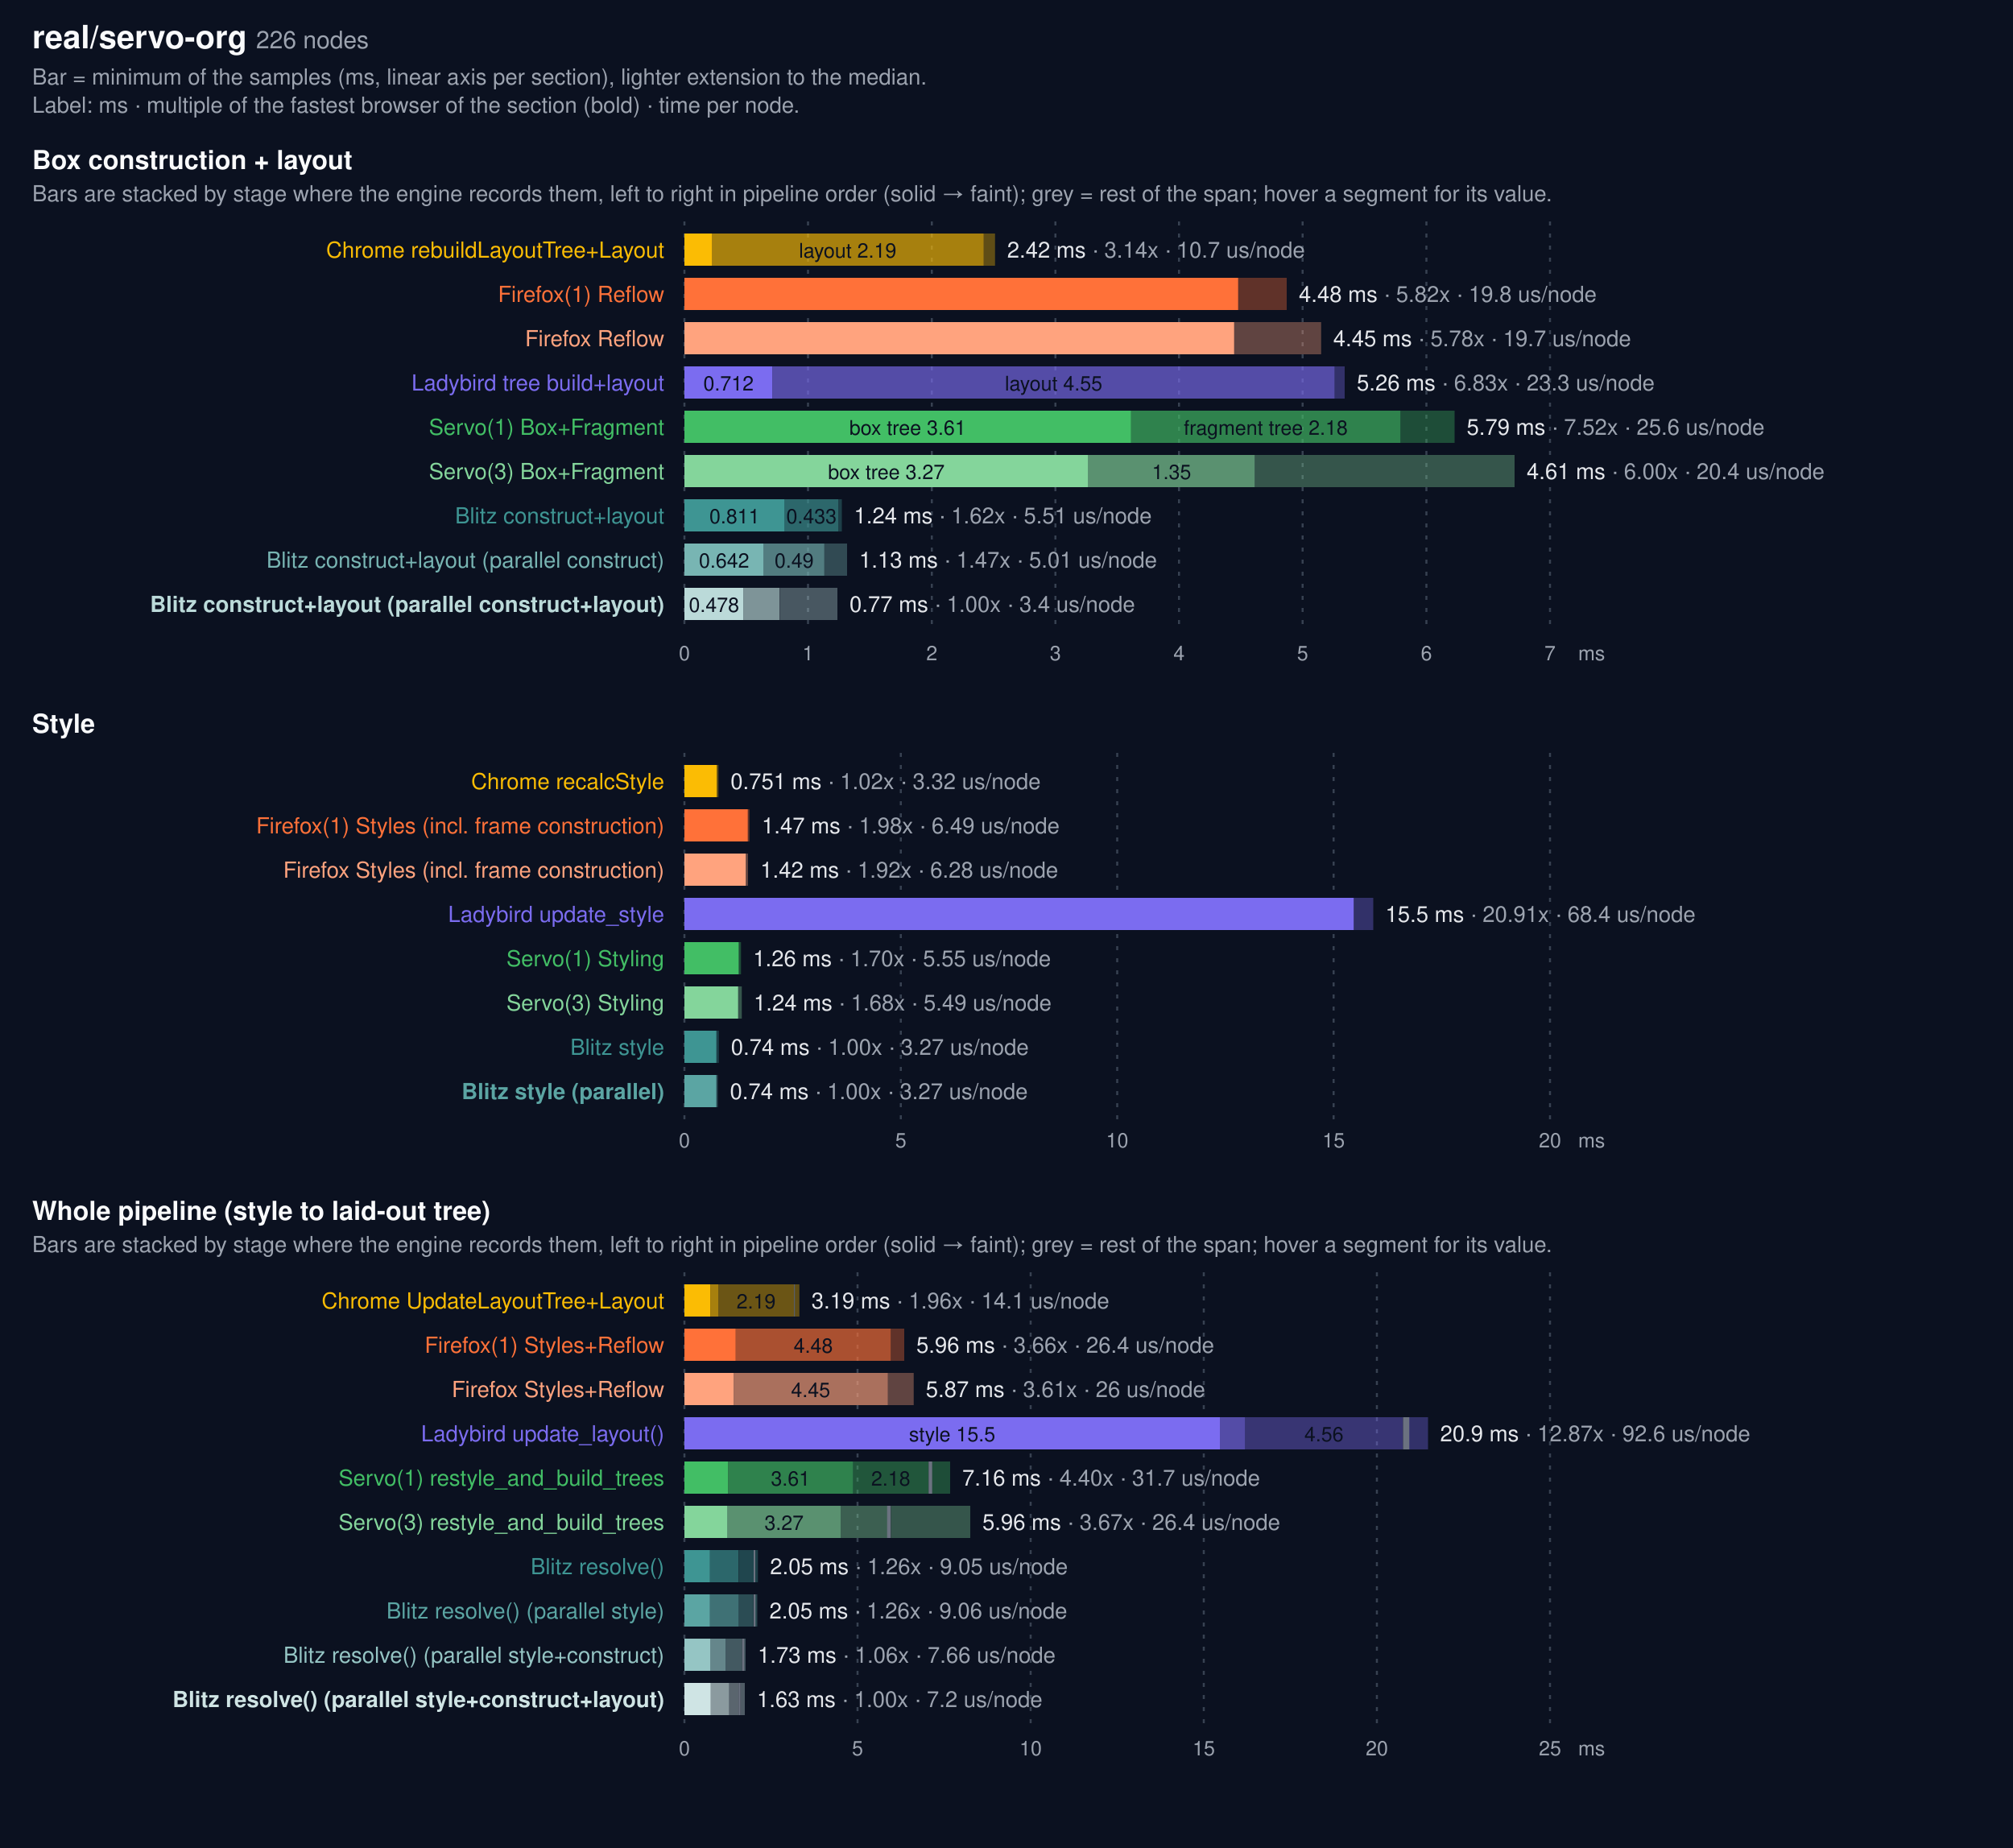
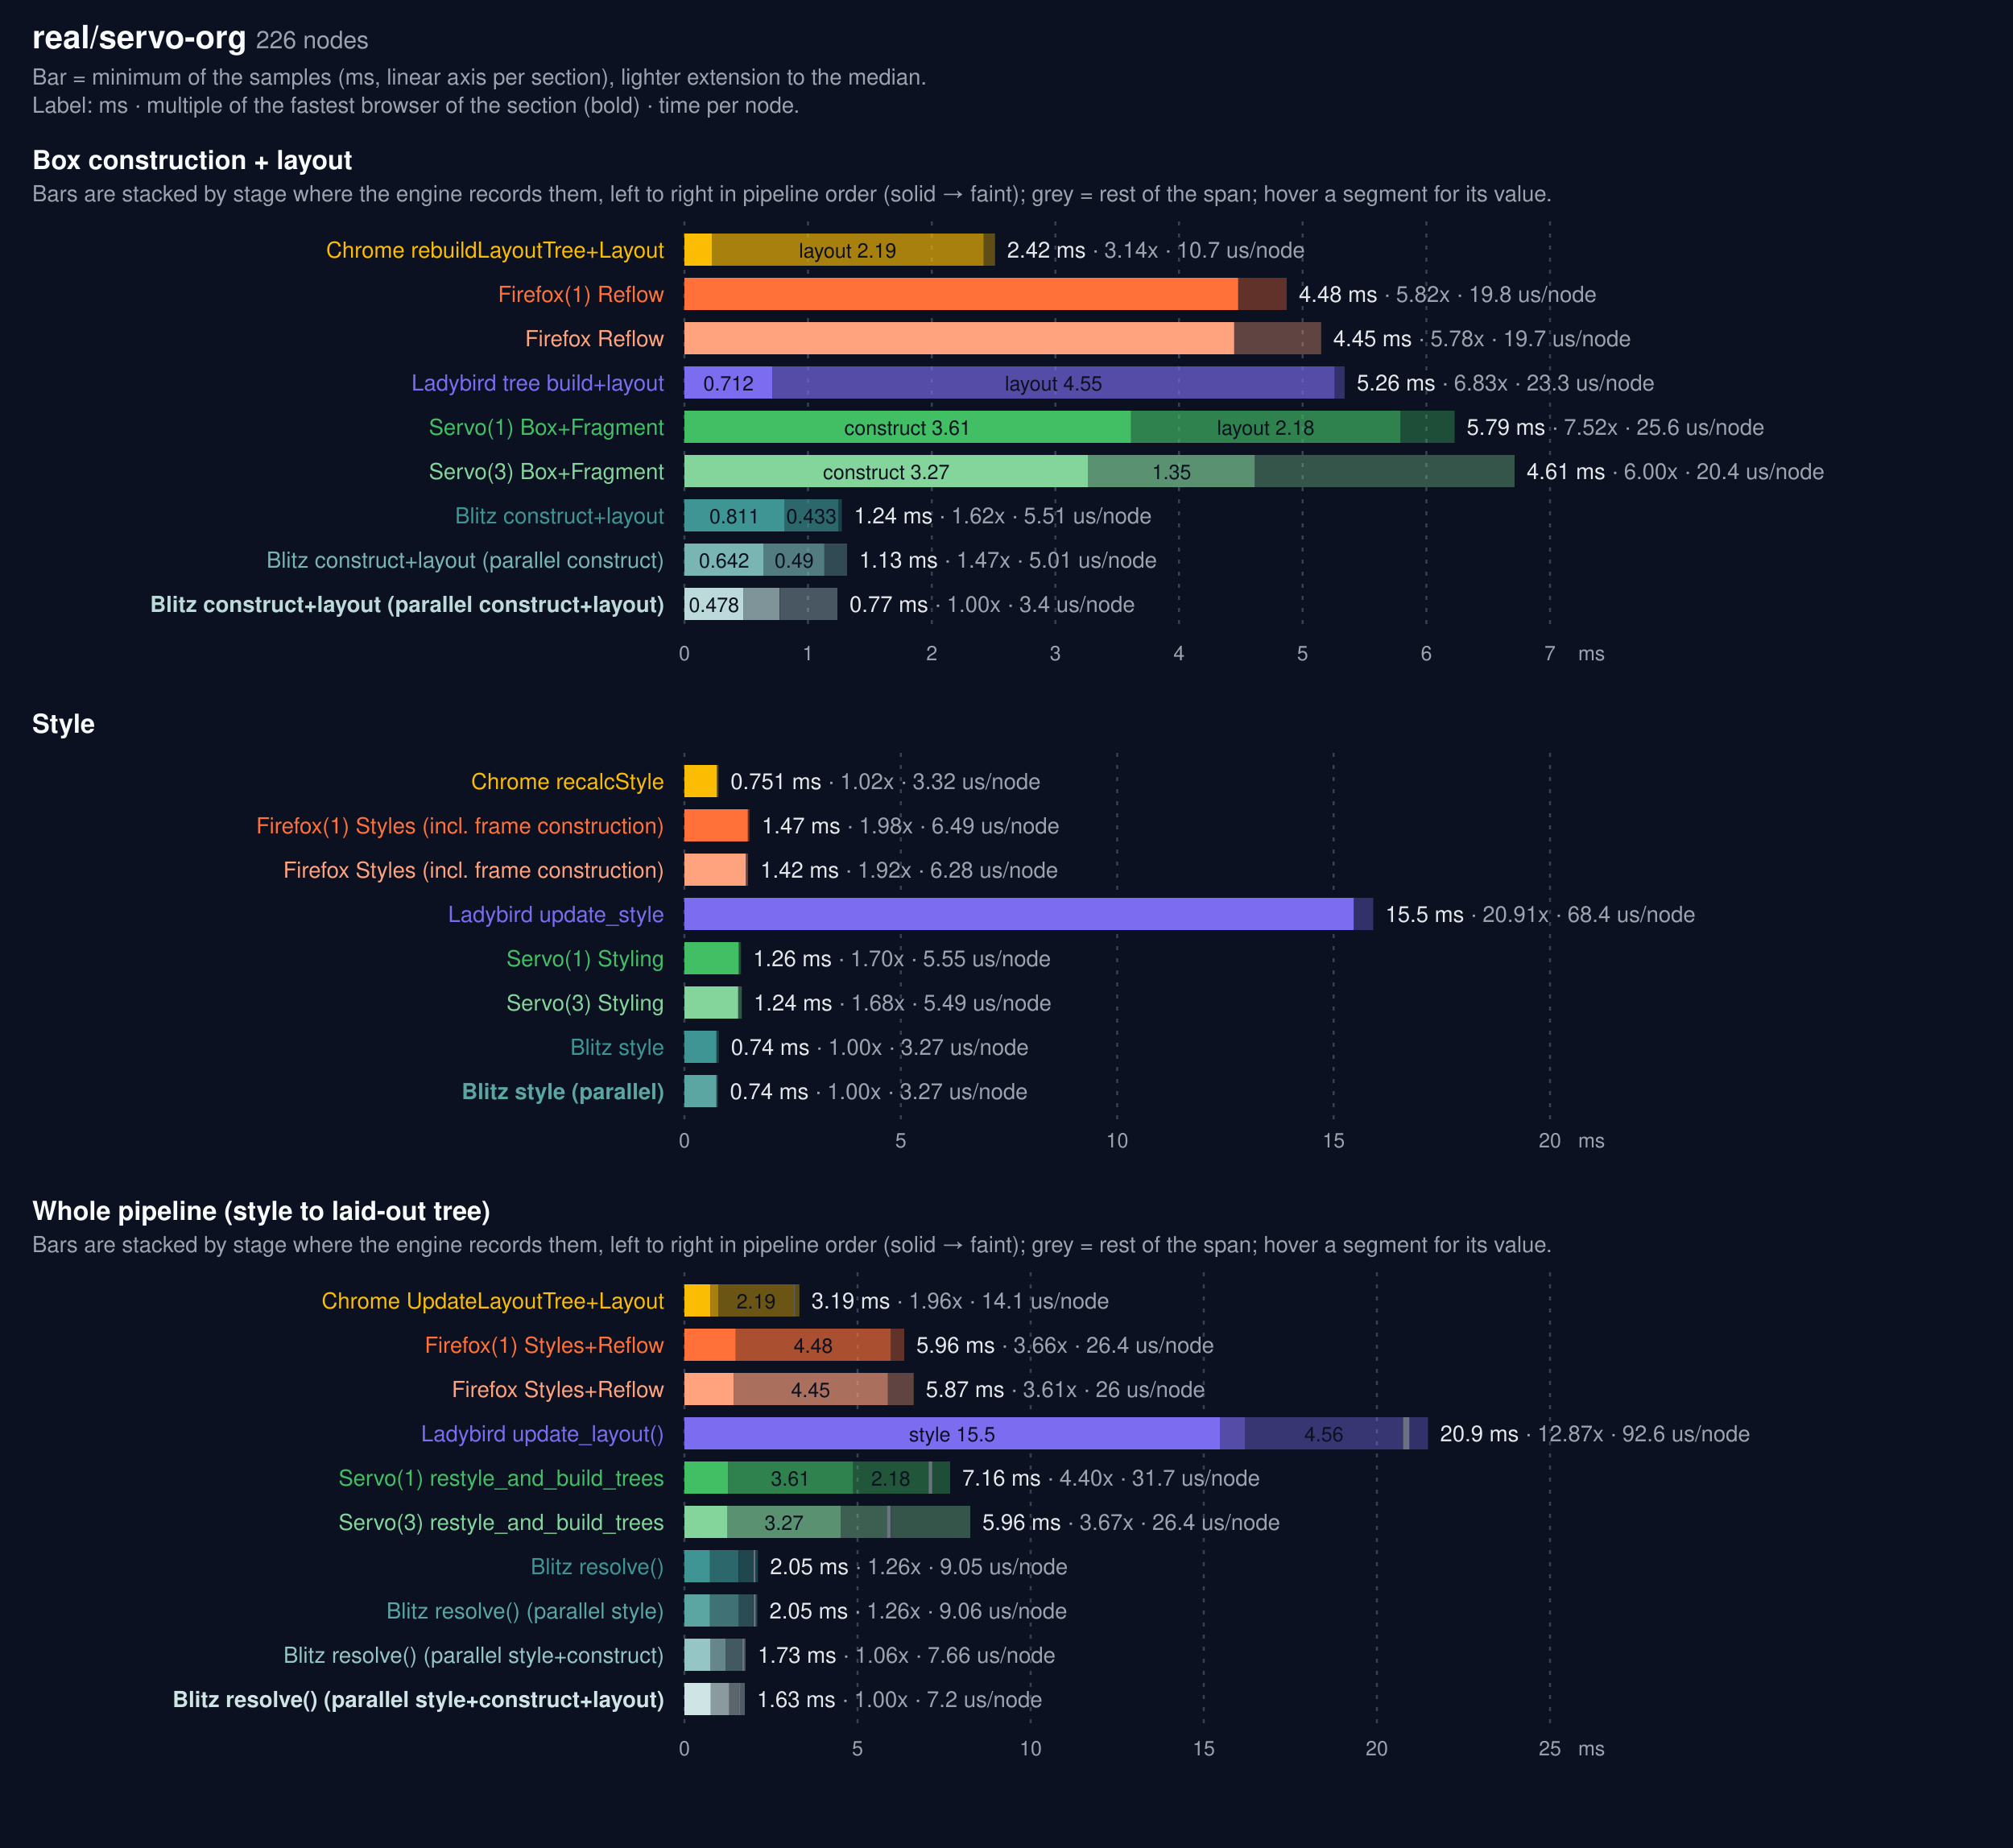
<svg xmlns="http://www.w3.org/2000/svg" width="1000" height="918" viewBox="0 0 1000 918" font-family="system-ui, -apple-system, Segoe UI, Helvetica, Arial, sans-serif">
  <rect width="1000" height="918" fill="#0b1120" />
  <text x="16" y="24" fill="#f9fafb" font-size="16" font-weight="600">real/servo-org <tspan fill="#9ca3af" font-size="12" font-weight="400">226 nodes</tspan>
  </text>
  <text x="16" y="42" fill="#9ca3af" font-size="11">Bar = minimum of the samples (ms, linear axis per section), lighter extension to the median.</text>
  <text x="16" y="56" fill="#9ca3af" font-size="11">Label: ms · multiple of the fastest browser of the section (bold) · time per node.</text>
  <text x="16" y="84" fill="#f9fafb" font-size="13" font-weight="600">Box construction + layout</text>
  <text x="16" y="100" fill="#9ca3af" font-size="11">Bars are stacked by stage where the engine records them, left to right in pipeline order (solid → faint); grey = rest of the span; hover a segment for its value.</text>
  <line x1="340.0" x2="340.0" y1="110" y2="314" stroke="#374151" stroke-dasharray="2 4" />
  <text x="340.0" y="328" fill="#9ca3af" font-size="10" text-anchor="middle">0</text>
  <line x1="401.4" x2="401.4" y1="110" y2="314" stroke="#374151" stroke-dasharray="2 4" />
  <text x="401.4" y="328" fill="#9ca3af" font-size="10" text-anchor="middle">1</text>
  <line x1="462.9" x2="462.9" y1="110" y2="314" stroke="#374151" stroke-dasharray="2 4" />
  <text x="462.9" y="328" fill="#9ca3af" font-size="10" text-anchor="middle">2</text>
  <line x1="524.3" x2="524.3" y1="110" y2="314" stroke="#374151" stroke-dasharray="2 4" />
  <text x="524.3" y="328" fill="#9ca3af" font-size="10" text-anchor="middle">3</text>
  <line x1="585.7" x2="585.7" y1="110" y2="314" stroke="#374151" stroke-dasharray="2 4" />
  <text x="585.7" y="328" fill="#9ca3af" font-size="10" text-anchor="middle">4</text>
  <line x1="647.1" x2="647.1" y1="110" y2="314" stroke="#374151" stroke-dasharray="2 4" />
  <text x="647.1" y="328" fill="#9ca3af" font-size="10" text-anchor="middle">5</text>
  <line x1="708.6" x2="708.6" y1="110" y2="314" stroke="#374151" stroke-dasharray="2 4" />
  <text x="708.6" y="328" fill="#9ca3af" font-size="10" text-anchor="middle">6</text>
  <line x1="770.0" x2="770.0" y1="110" y2="314" stroke="#374151" stroke-dasharray="2 4" />
  <text x="770.0" y="328" fill="#9ca3af" font-size="10" text-anchor="middle">7</text>
  <text x="784" y="328" fill="#9ca3af" font-size="10">ms</text>
  <text x="330" y="128" fill="#FBBC04" font-size="11" text-anchor="end">Chrome rebuildLayoutTree+Layout</text>
  <rect x="340.0" y="116" width="13.8" height="16" fill="#FBBC04" opacity="1.0" />
  <rect x="353.8" y="116" width="134.8" height="16" fill="#FBBC04" opacity="0.65" />
  <text x="421.1" y="128" fill="#0b1120" font-size="10" text-anchor="middle">layout 2.19</text>
  <rect x="488.5" y="116" width="5.8" height="16" fill="#FBBC04" opacity="0.35" />
  <text x="500.3" y="128" fill="#e5e7eb" font-size="11">2.42 ms <tspan fill="#9ca3af">· 3.14x · 10.7 us/node</tspan>
  </text>
  <text x="330" y="150" fill="#FF7139" font-size="11" text-anchor="end">Firefox(1) Reflow</text>
  <rect x="340" y="138" width="275.1" height="16" fill="#FF7139" />
  <rect x="615.1" y="138" width="24.1" height="16" fill="#FF7139" opacity="0.35" />
  <text x="645.2" y="150" fill="#e5e7eb" font-size="11">4.48 ms <tspan fill="#9ca3af">· 5.82x · 19.8 us/node</tspan>
  </text>
  <text x="330" y="172" fill="#ffa37e" font-size="11" text-anchor="end">Firefox Reflow</text>
  <rect x="340" y="160" width="273.1" height="16" fill="#ffa37e" />
  <rect x="613.1" y="160" width="43.2" height="16" fill="#ffa37e" opacity="0.35" />
  <text x="662.3" y="172" fill="#e5e7eb" font-size="11">4.45 ms <tspan fill="#9ca3af">· 5.78x · 19.7 us/node</tspan>
  </text>
  <text x="330" y="194" fill="#7B6CF0" font-size="11" text-anchor="end">Ladybird tree build+layout</text>
  <rect x="340.0" y="182" width="43.7" height="16" fill="#7B6CF0" opacity="1.0" />
  <text x="361.9" y="194" fill="#0b1120" font-size="10" text-anchor="middle">0.712</text>
  <rect x="383.7" y="182" width="279.3" height="16" fill="#7B6CF0" opacity="0.65" />
  <text x="523.4" y="194" fill="#0b1120" font-size="10" text-anchor="middle">layout 4.55</text>
  <rect x="663.0" y="182" width="5.0" height="16" fill="#7B6CF0" opacity="0.35" />
  <text x="674.0" y="194" fill="#e5e7eb" font-size="11">5.26 ms <tspan fill="#9ca3af">· 6.83x · 23.3 us/node</tspan>
  </text>
  <text x="330" y="216" fill="#42BE65" font-size="11" text-anchor="end">Servo(1) Box+Fragment</text>
  <rect x="340.0" y="204" width="221.9" height="16" fill="#42BE65" opacity="1.0" />
-   <text x="450.9" y="216" fill="#0b1120" font-size="10" text-anchor="middle">box tree 3.61</text>
+   <text x="450.9" y="216" fill="#0b1120" font-size="10" text-anchor="middle">construct 3.61</text>
  <rect x="561.9" y="204" width="133.8" height="16" fill="#42BE65" opacity="0.65" />
-   <text x="628.8" y="216" fill="#0b1120" font-size="10" text-anchor="middle">fragment tree 2.18</text>
+   <text x="628.8" y="216" fill="#0b1120" font-size="10" text-anchor="middle">layout 2.18</text>
  <rect x="695.7" y="204" width="26.9" height="16" fill="#42BE65" opacity="0.35" />
  <text x="728.6" y="216" fill="#e5e7eb" font-size="11">5.79 ms <tspan fill="#9ca3af">· 7.52x · 25.6 us/node</tspan>
  </text>
  <text x="330" y="238" fill="#84d59b" font-size="11" text-anchor="end">Servo(3) Box+Fragment</text>
  <rect x="340.0" y="226" width="200.6" height="16" fill="#84d59b" opacity="1.0" />
-   <text x="440.3" y="238" fill="#0b1120" font-size="10" text-anchor="middle">box tree 3.27</text>
+   <text x="440.3" y="238" fill="#0b1120" font-size="10" text-anchor="middle">construct 3.27</text>
  <rect x="540.6" y="226" width="82.8" height="16" fill="#84d59b" opacity="0.65" />
  <text x="582.0" y="238" fill="#0b1120" font-size="10" text-anchor="middle">1.35</text>
  <rect x="623.5" y="226" width="128.9" height="16" fill="#84d59b" opacity="0.35" />
  <text x="758.4" y="238" fill="#e5e7eb" font-size="11">4.61 ms <tspan fill="#9ca3af">· 6.00x · 20.4 us/node</tspan>
  </text>
  <text x="330" y="260" fill="#3E9593" font-size="11" text-anchor="end">Blitz construct+layout</text>
  <rect x="340.0" y="248" width="49.8" height="16" fill="#3E9593" opacity="1.0" />
  <text x="364.9" y="260" fill="#0b1120" font-size="10" text-anchor="middle">0.811</text>
  <rect x="389.8" y="248" width="26.6" height="16" fill="#3E9593" opacity="0.65" />
  <text x="403.1" y="260" fill="#0b1120" font-size="10" text-anchor="middle">0.433</text>
  <rect x="416.4" y="248" width="1.8" height="16" fill="#3E9593" opacity="0.35" />
  <text x="424.2" y="260" fill="#e5e7eb" font-size="11">1.24 ms <tspan fill="#9ca3af">· 1.62x · 5.51 us/node</tspan>
  </text>
  <text x="330" y="282" fill="#78b5b3" font-size="11" text-anchor="end">Blitz construct+layout (parallel construct)</text>
  <rect x="340.0" y="270" width="39.4" height="16" fill="#78b5b3" opacity="1.0" />
  <text x="359.7" y="282" fill="#0b1120" font-size="10" text-anchor="middle">0.642</text>
  <rect x="379.4" y="270" width="30.1" height="16" fill="#78b5b3" opacity="0.65" />
  <text x="394.5" y="282" fill="#0b1120" font-size="10" text-anchor="middle">0.49</text>
  <rect x="409.5" y="270" width="11.3" height="16" fill="#78b5b3" opacity="0.35" />
  <text x="426.8" y="282" fill="#e5e7eb" font-size="11">1.13 ms <tspan fill="#9ca3af">· 1.47x · 5.01 us/node</tspan>
  </text>
  <text x="330" y="304" fill="#bbdad9" font-size="11" text-anchor="end" font-weight="700">Blitz construct+layout (parallel construct+layout)</text>
  <rect x="340.0" y="292" width="29.3" height="16" fill="#bbdad9" opacity="1.0" />
  <text x="354.7" y="304" fill="#0b1120" font-size="10" text-anchor="middle">0.478</text>
  <rect x="369.3" y="292" width="17.9" height="16" fill="#bbdad9" opacity="0.65" />
  <rect x="387.3" y="292" width="28.7" height="16" fill="#bbdad9" opacity="0.35" />
  <text x="422.0" y="304" fill="#e5e7eb" font-size="11">0.77 ms <tspan fill="#9ca3af">· 1.00x · 3.4 us/node</tspan>
  </text>
  <text x="16" y="364" fill="#f9fafb" font-size="13" font-weight="600">Style</text>
  <line x1="340.0" x2="340.0" y1="374" y2="556" stroke="#374151" stroke-dasharray="2 4" />
  <text x="340.0" y="570" fill="#9ca3af" font-size="10" text-anchor="middle">0</text>
  <line x1="447.5" x2="447.5" y1="374" y2="556" stroke="#374151" stroke-dasharray="2 4" />
  <text x="447.5" y="570" fill="#9ca3af" font-size="10" text-anchor="middle">5</text>
  <line x1="555.0" x2="555.0" y1="374" y2="556" stroke="#374151" stroke-dasharray="2 4" />
  <text x="555.0" y="570" fill="#9ca3af" font-size="10" text-anchor="middle">10</text>
  <line x1="662.5" x2="662.5" y1="374" y2="556" stroke="#374151" stroke-dasharray="2 4" />
  <text x="662.5" y="570" fill="#9ca3af" font-size="10" text-anchor="middle">15</text>
  <line x1="770.0" x2="770.0" y1="374" y2="556" stroke="#374151" stroke-dasharray="2 4" />
  <text x="770.0" y="570" fill="#9ca3af" font-size="10" text-anchor="middle">20</text>
  <text x="784" y="570" fill="#9ca3af" font-size="10">ms</text>
  <text x="330" y="392" fill="#FBBC04" font-size="11" text-anchor="end">Chrome recalcStyle</text>
  <rect x="340" y="380" width="16.1" height="16" fill="#FBBC04" />
  <rect x="356.1" y="380" width="0.8" height="16" fill="#FBBC04" opacity="0.35" />
  <text x="362.9" y="392" fill="#e5e7eb" font-size="11">0.751 ms <tspan fill="#9ca3af">· 1.02x · 3.32 us/node</tspan>
  </text>
  <text x="330" y="414" fill="#FF7139" font-size="11" text-anchor="end">Firefox(1) Styles (incl. frame construction)</text>
  <rect x="340" y="402" width="31.5" height="16" fill="#FF7139" />
  <rect x="371.5" y="402" width="0.8" height="16" fill="#FF7139" opacity="0.35" />
  <text x="378.4" y="414" fill="#e5e7eb" font-size="11">1.47 ms <tspan fill="#9ca3af">· 1.98x · 6.49 us/node</tspan>
  </text>
  <text x="330" y="436" fill="#ffa37e" font-size="11" text-anchor="end">Firefox Styles (incl. frame construction)</text>
  <rect x="340" y="424" width="30.5" height="16" fill="#ffa37e" />
  <rect x="370.5" y="424" width="1.1" height="16" fill="#ffa37e" opacity="0.35" />
  <text x="377.7" y="436" fill="#e5e7eb" font-size="11">1.42 ms <tspan fill="#9ca3af">· 1.92x · 6.28 us/node</tspan>
  </text>
  <text x="330" y="458" fill="#7B6CF0" font-size="11" text-anchor="end">Ladybird update_style</text>
  <rect x="340" y="446" width="332.5" height="16" fill="#7B6CF0" />
  <rect x="672.5" y="446" width="9.7" height="16" fill="#7B6CF0" opacity="0.35" />
  <text x="688.2" y="458" fill="#e5e7eb" font-size="11">15.5 ms <tspan fill="#9ca3af">· 20.91x · 68.4 us/node</tspan>
  </text>
  <text x="330" y="480" fill="#42BE65" font-size="11" text-anchor="end">Servo(1) Styling</text>
  <rect x="340" y="468" width="27.0" height="16" fill="#42BE65" />
  <rect x="367.0" y="468" width="1.1" height="16" fill="#42BE65" opacity="0.35" />
  <text x="374.1" y="480" fill="#e5e7eb" font-size="11">1.26 ms <tspan fill="#9ca3af">· 1.70x · 5.55 us/node</tspan>
  </text>
  <text x="330" y="502" fill="#84d59b" font-size="11" text-anchor="end">Servo(3) Styling</text>
  <rect x="340" y="490" width="26.7" height="16" fill="#84d59b" />
  <rect x="366.7" y="490" width="1.8" height="16" fill="#84d59b" opacity="0.35" />
  <text x="374.4" y="502" fill="#e5e7eb" font-size="11">1.24 ms <tspan fill="#9ca3af">· 1.68x · 5.49 us/node</tspan>
  </text>
  <text x="330" y="524" fill="#3E9593" font-size="11" text-anchor="end">Blitz style</text>
  <rect x="340" y="512" width="15.9" height="16" fill="#3E9593" />
  <rect x="355.9" y="512" width="1.2" height="16" fill="#3E9593" opacity="0.35" />
  <text x="363.1" y="524" fill="#e5e7eb" font-size="11">0.74 ms <tspan fill="#9ca3af">· 1.00x · 3.27 us/node</tspan>
  </text>
  <text x="330" y="546" fill="#5ba5a3" font-size="11" text-anchor="end" font-weight="700">Blitz style (parallel)</text>
  <rect x="340" y="534" width="15.9" height="16" fill="#5ba5a3" />
  <rect x="355.9" y="534" width="0.7" height="16" fill="#5ba5a3" opacity="0.35" />
  <text x="362.6" y="546" fill="#e5e7eb" font-size="11">0.74 ms <tspan fill="#9ca3af">· 1.00x · 3.27 us/node</tspan>
  </text>
  <text x="16" y="606" fill="#f9fafb" font-size="13" font-weight="600">Whole pipeline (style to laid-out tree)</text>
  <text x="16" y="622" fill="#9ca3af" font-size="11">Bars are stacked by stage where the engine records them, left to right in pipeline order (solid → faint); grey = rest of the span; hover a segment for its value.</text>
  <line x1="340.0" x2="340.0" y1="632" y2="858" stroke="#374151" stroke-dasharray="2 4" />
  <text x="340.0" y="872" fill="#9ca3af" font-size="10" text-anchor="middle">0</text>
  <line x1="426.0" x2="426.0" y1="632" y2="858" stroke="#374151" stroke-dasharray="2 4" />
  <text x="426.0" y="872" fill="#9ca3af" font-size="10" text-anchor="middle">5</text>
  <line x1="512.0" x2="512.0" y1="632" y2="858" stroke="#374151" stroke-dasharray="2 4" />
  <text x="512.0" y="872" fill="#9ca3af" font-size="10" text-anchor="middle">10</text>
  <line x1="598.0" x2="598.0" y1="632" y2="858" stroke="#374151" stroke-dasharray="2 4" />
  <text x="598.0" y="872" fill="#9ca3af" font-size="10" text-anchor="middle">15</text>
  <line x1="684.0" x2="684.0" y1="632" y2="858" stroke="#374151" stroke-dasharray="2 4" />
  <text x="684.0" y="872" fill="#9ca3af" font-size="10" text-anchor="middle">20</text>
  <line x1="770.0" x2="770.0" y1="632" y2="858" stroke="#374151" stroke-dasharray="2 4" />
  <text x="770.0" y="872" fill="#9ca3af" font-size="10" text-anchor="middle">25</text>
  <text x="784" y="872" fill="#9ca3af" font-size="10">ms</text>
  <text x="330" y="650" fill="#FBBC04" font-size="11" text-anchor="end">Chrome UpdateLayoutTree+Layout</text>
  <rect x="340.0" y="638" width="12.9" height="16" fill="#FBBC04" opacity="1.0" />
  <rect x="352.9" y="638" width="3.9" height="16" fill="#FBBC04" opacity="0.65" />
  <rect x="356.8" y="638" width="37.7" height="16" fill="#FBBC04" opacity="0.4" />
  <text x="375.6" y="650" fill="#0b1120" font-size="10" text-anchor="middle">2.19</text>
  <rect x="394.5" y="638" width="0.4" height="16" fill="#6b7280" opacity="1.0" />
  <rect x="394.9" y="638" width="2.2" height="16" fill="#FBBC04" opacity="0.35" />
  <text x="403.1" y="650" fill="#e5e7eb" font-size="11">3.19 ms <tspan fill="#9ca3af">· 1.96x · 14.1 us/node</tspan>
  </text>
  <text x="330" y="672" fill="#FF7139" font-size="11" text-anchor="end">Firefox(1) Styles+Reflow</text>
  <rect x="340.0" y="660" width="25.5" height="16" fill="#FF7139" opacity="1.0" />
  <rect x="365.5" y="660" width="77.0" height="16" fill="#FF7139" opacity="0.65" />
  <text x="404.0" y="672" fill="#0b1120" font-size="10" text-anchor="middle">4.48</text>
  <rect x="442.5" y="660" width="6.7" height="16" fill="#FF7139" opacity="0.35" />
  <text x="455.2" y="672" fill="#e5e7eb" font-size="11">5.96 ms <tspan fill="#9ca3af">· 3.66x · 26.4 us/node</tspan>
  </text>
  <text x="330" y="694" fill="#ffa37e" font-size="11" text-anchor="end">Firefox Styles+Reflow</text>
  <rect x="340.0" y="682" width="24.5" height="16" fill="#ffa37e" opacity="1.0" />
  <rect x="364.5" y="682" width="76.5" height="16" fill="#ffa37e" opacity="0.65" />
  <text x="402.7" y="694" fill="#0b1120" font-size="10" text-anchor="middle">4.45</text>
  <rect x="440.9" y="682" width="13.0" height="16" fill="#ffa37e" opacity="0.35" />
  <text x="459.9" y="694" fill="#e5e7eb" font-size="11">5.87 ms <tspan fill="#9ca3af">· 3.61x · 26 us/node</tspan>
  </text>
  <text x="330" y="716" fill="#7B6CF0" font-size="11" text-anchor="end">Ladybird update_layout()</text>
  <rect x="340.0" y="704" width="266.0" height="16" fill="#7B6CF0" opacity="1.0" />
  <text x="473.0" y="716" fill="#0b1120" font-size="10" text-anchor="middle">style 15.5</text>
  <rect x="606.0" y="704" width="12.5" height="16" fill="#7B6CF0" opacity="0.65" />
  <rect x="618.5" y="704" width="78.5" height="16" fill="#7B6CF0" opacity="0.4" />
  <text x="657.7" y="716" fill="#0b1120" font-size="10" text-anchor="middle">4.56</text>
  <rect x="697.0" y="704" width="3.1" height="16" fill="#6b7280" opacity="1.0" />
  <rect x="700.0" y="704" width="9.4" height="16" fill="#7B6CF0" opacity="0.35" />
  <text x="715.4" y="716" fill="#e5e7eb" font-size="11">20.9 ms <tspan fill="#9ca3af">· 12.87x · 92.6 us/node</tspan>
  </text>
  <text x="330" y="738" fill="#42BE65" font-size="11" text-anchor="end">Servo(1) restyle_and_build_trees</text>
  <rect x="340.0" y="726" width="21.7" height="16" fill="#42BE65" opacity="1.0" />
  <rect x="361.7" y="726" width="62.1" height="16" fill="#42BE65" opacity="0.65" />
  <text x="392.7" y="738" fill="#0b1120" font-size="10" text-anchor="middle">3.61</text>
  <rect x="423.8" y="726" width="37.5" height="16" fill="#42BE65" opacity="0.4" />
  <text x="442.5" y="738" fill="#0b1120" font-size="10" text-anchor="middle">2.18</text>
  <rect x="461.3" y="726" width="1.8" height="16" fill="#6b7280" opacity="1.0" />
  <rect x="463.1" y="726" width="8.9" height="16" fill="#42BE65" opacity="0.35" />
  <text x="478.0" y="738" fill="#e5e7eb" font-size="11">7.16 ms <tspan fill="#9ca3af">· 4.40x · 31.7 us/node</tspan>
  </text>
  <text x="330" y="760" fill="#84d59b" font-size="11" text-anchor="end">Servo(3) restyle_and_build_trees</text>
  <rect x="340.0" y="748" width="21.4" height="16" fill="#84d59b" opacity="1.0" />
  <rect x="361.4" y="748" width="56.2" height="16" fill="#84d59b" opacity="0.65" />
  <text x="389.5" y="760" fill="#0b1120" font-size="10" text-anchor="middle">3.27</text>
  <rect x="417.6" y="748" width="23.2" height="16" fill="#84d59b" opacity="0.4" />
  <rect x="440.7" y="748" width="1.8" height="16" fill="#6b7280" opacity="1.0" />
  <rect x="442.6" y="748" width="39.4" height="16" fill="#84d59b" opacity="0.35" />
  <text x="488.0" y="760" fill="#e5e7eb" font-size="11">5.96 ms <tspan fill="#9ca3af">· 3.67x · 26.4 us/node</tspan>
  </text>
  <text x="330" y="782" fill="#3E9593" font-size="11" text-anchor="end">Blitz resolve()</text>
  <rect x="340.0" y="770" width="12.7" height="16" fill="#3E9593" opacity="1.0" />
  <rect x="352.7" y="770" width="14.1" height="16" fill="#3E9593" opacity="0.65" />
  <rect x="366.9" y="770" width="7.5" height="16" fill="#3E9593" opacity="0.4" />
  <rect x="374.4" y="770" width="0.8" height="16" fill="#6b7280" opacity="1.0" />
  <rect x="375.2" y="770" width="1.3" height="16" fill="#3E9593" opacity="0.35" />
  <text x="382.5" y="782" fill="#e5e7eb" font-size="11">2.05 ms <tspan fill="#9ca3af">· 1.26x · 9.05 us/node</tspan>
  </text>
  <text x="330" y="804" fill="#5ba5a3" font-size="11" text-anchor="end">Blitz resolve() (parallel style)</text>
  <rect x="340.0" y="792" width="12.7" height="16" fill="#5ba5a3" opacity="1.0" />
  <rect x="352.7" y="792" width="14.2" height="16" fill="#5ba5a3" opacity="0.65" />
  <rect x="366.9" y="792" width="7.4" height="16" fill="#5ba5a3" opacity="0.4" />
  <rect x="374.4" y="792" width="0.9" height="16" fill="#6b7280" opacity="1.0" />
  <rect x="375.2" y="792" width="1.0" height="16" fill="#5ba5a3" opacity="0.35" />
  <text x="382.2" y="804" fill="#e5e7eb" font-size="11">2.05 ms <tspan fill="#9ca3af">· 1.26x · 9.06 us/node</tspan>
  </text>
  <text x="330" y="826" fill="#95c5c4" font-size="11" text-anchor="end">Blitz resolve() (parallel style+construct)</text>
  <rect x="340.0" y="814" width="13.0" height="16" fill="#95c5c4" opacity="1.0" />
  <rect x="353.0" y="814" width="7.6" height="16" fill="#95c5c4" opacity="0.65" />
  <rect x="360.7" y="814" width="8.0" height="16" fill="#95c5c4" opacity="0.4" />
  <rect x="368.7" y="814" width="1.1" height="16" fill="#6b7280" opacity="1.0" />
  <rect x="369.8" y="814" width="0.6" height="16" fill="#95c5c4" opacity="0.35" />
  <text x="376.4" y="826" fill="#e5e7eb" font-size="11">1.73 ms <tspan fill="#9ca3af">· 1.06x · 7.66 us/node</tspan>
  </text>
  <text x="330" y="848" fill="#cfe4e4" font-size="11" text-anchor="end" font-weight="700">Blitz resolve() (parallel style+construct+layout)</text>
  <rect x="340.0" y="836" width="13.1" height="16" fill="#cfe4e4" opacity="1.0" />
  <rect x="353.1" y="836" width="9.1" height="16" fill="#cfe4e4" opacity="0.65" />
  <rect x="362.2" y="836" width="4.7" height="16" fill="#cfe4e4" opacity="0.4" />
  <rect x="366.9" y="836" width="1.0" height="16" fill="#6b7280" opacity="1.0" />
  <rect x="368.0" y="836" width="2.0" height="16" fill="#cfe4e4" opacity="0.35" />
  <text x="376.0" y="848" fill="#e5e7eb" font-size="11">1.63 ms <tspan fill="#9ca3af">· 1.00x · 7.2 us/node</tspan>
  </text>
</svg>
